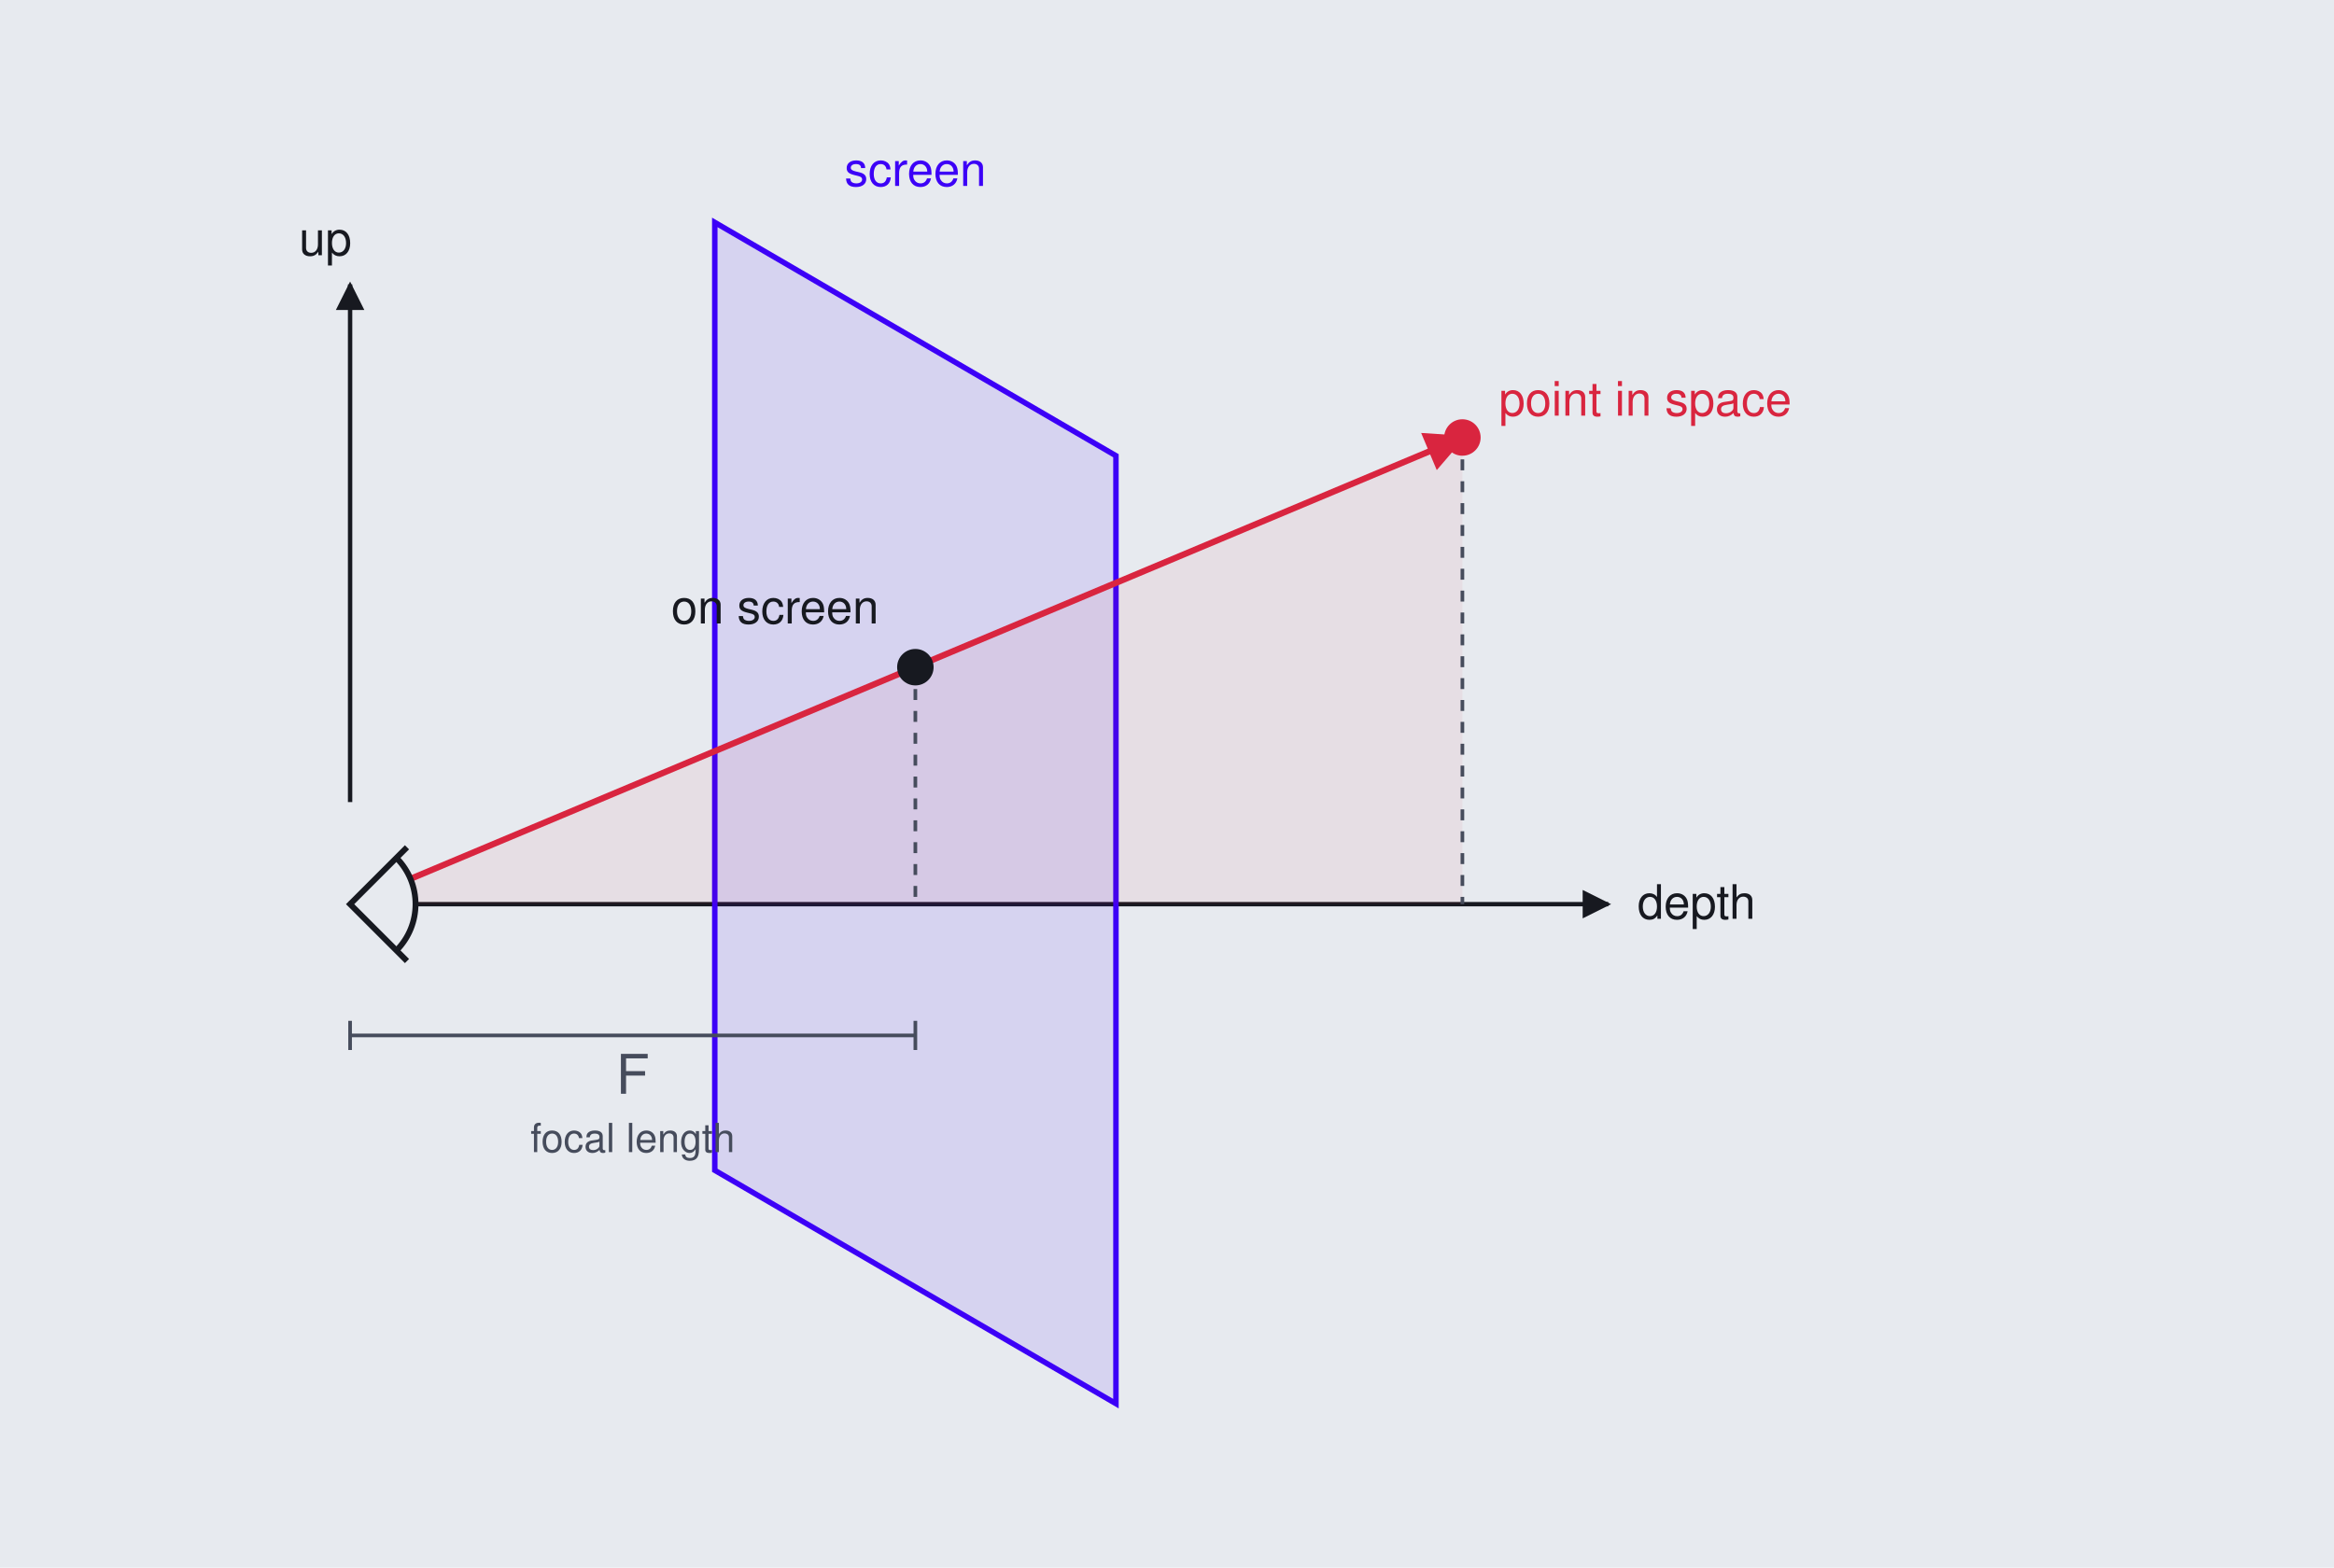
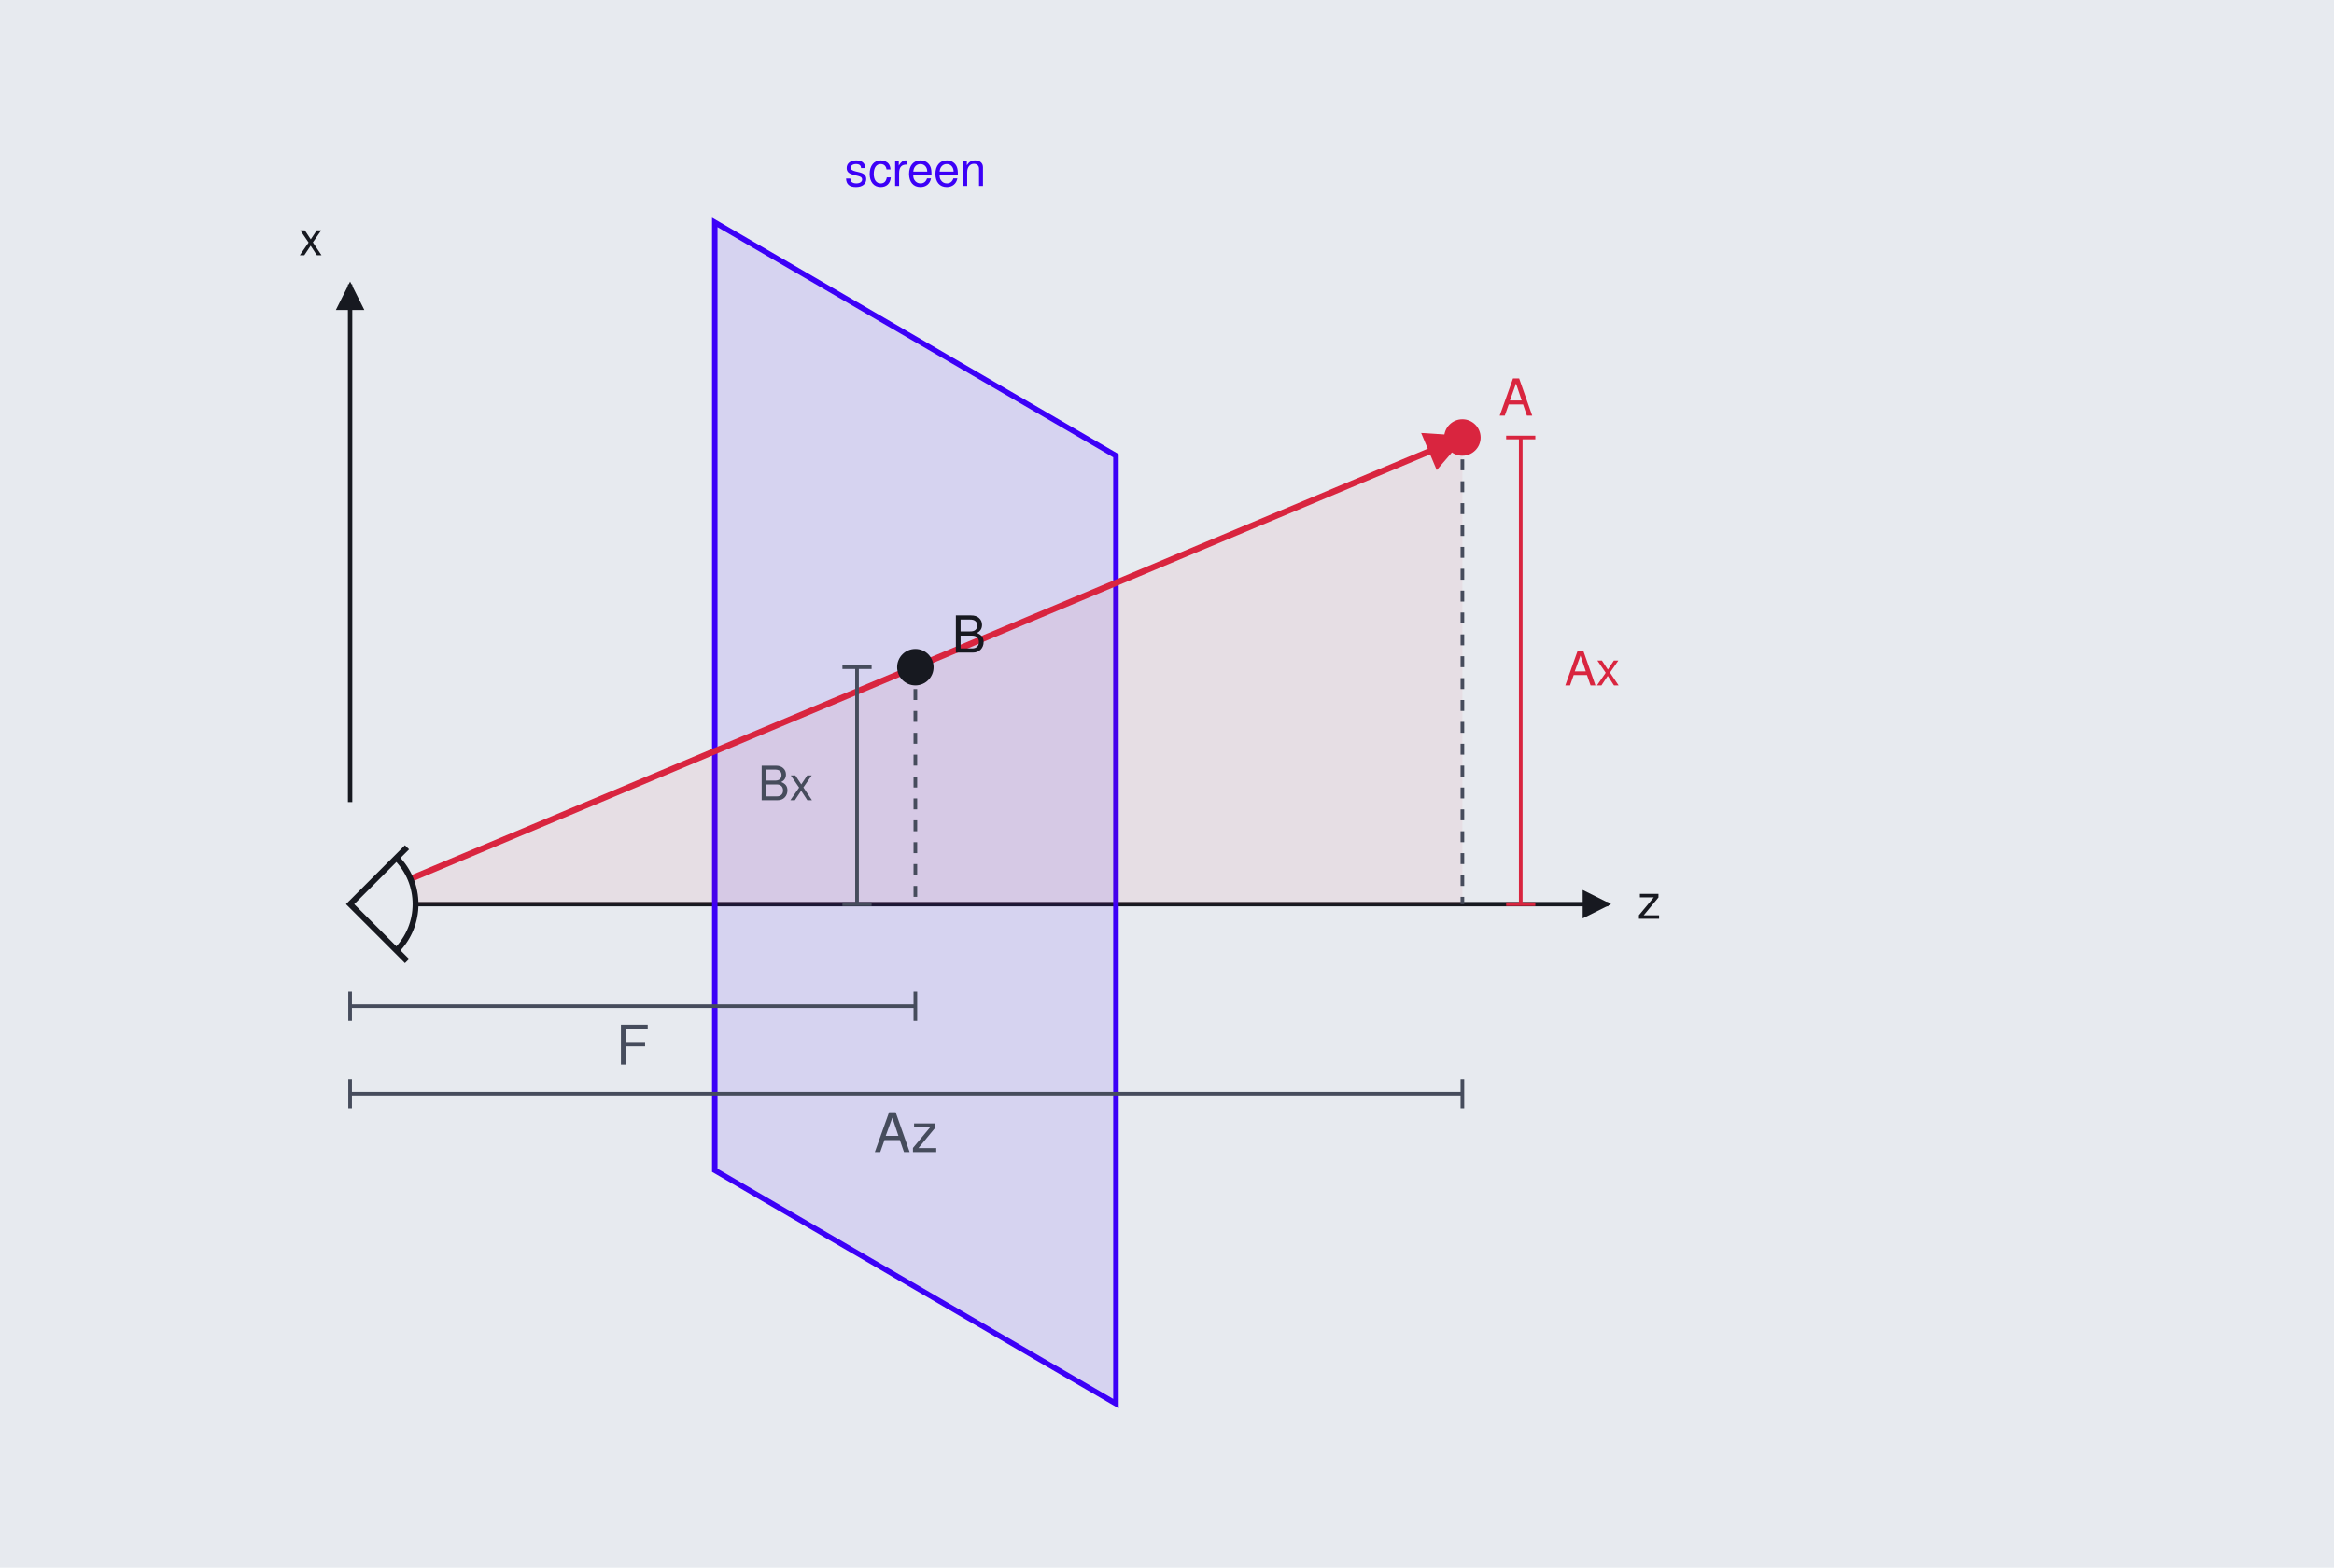
<svg xmlns="http://www.w3.org/2000/svg" viewBox="0 0 640 430" width="640" height="430" role="img">
  <rect width="640" height="430" fill="#e7eaef" />
  <defs>
    <marker id="pj-ink" viewBox="0 0 10 10" refX="9" refY="5" markerWidth="6.5" markerHeight="6.5" orient="auto">
      <path d="M0,0 L10,5 L0,10 z" fill="#171920" />
    </marker>
    <marker id="pj-coral" viewBox="0 0 10 10" refX="9" refY="5" markerWidth="6.5" markerHeight="6.5" orient="auto">
      <path d="M0,0 L10,5 L0,10 z" fill="#d9253f" />
    </marker>
    <marker id="pj-blue" viewBox="0 0 10 10" refX="9" refY="5" markerWidth="6.5" markerHeight="6.5" orient="auto">
      <path d="M0,0 L10,5 L0,10 z" fill="#3c00f7" />
    </marker>
  </defs>
  <line x1="96.0" y1="248.0" x2="441.0" y2="248.0" stroke="#171920" stroke-width="1.2" fill="none" marker-end="url(#pj-ink)" />
  <line x1="96.0" y1="220.0" x2="96.0" y2="78.0" stroke="#171920" stroke-width="1.2" fill="none" marker-end="url(#pj-ink)" />
-   <text x="449.0" y="252.0" font-family="ui-monospace, GeistMonoVariableVF, Helvetica, monospace" font-size="13" fill="#171920" text-anchor="start">depth</text>
-   <text x="82.0" y="70.0" font-family="ui-monospace, GeistMonoVariableVF, Helvetica, monospace" font-size="13" fill="#171920" text-anchor="start">up</text>
+   <text x="449.0" y="252.0" font-family="ui-monospace, GeistMonoVariableVF, Helvetica, monospace" font-size="13" fill="#171920" text-anchor="start">z</text>
+   <text x="82.0" y="70.0" font-family="ui-monospace, GeistMonoVariableVF, Helvetica, monospace" font-size="13" fill="#171920" text-anchor="start">x</text>
  <polygon points="196.0,61.0 306.0,125.0 306.0,385.0 196.0,321.0" fill="#3c00f7" fill-opacity="0.10" stroke="#3c00f7" stroke-width="1.5" />
  <text x="251.0" y="51.0" font-family="ui-monospace, GeistMonoVariableVF, Helvetica, monospace" font-size="13" fill="#3c00f7" text-anchor="middle">screen</text>
  <polygon points="96.0,248.0 401.0,120.0 401.0,248.0" fill="#d9253f" fill-opacity="0.06" stroke="none" />
  <line x1="96.0" y1="248.0" x2="401.0" y2="120.0" stroke="#d9253f" stroke-width="1.7" fill="none" marker-end="url(#pj-coral)" />
  <line x1="251.0" y1="183.0" x2="251.0" y2="248.0" stroke="#464c5c" stroke-width="1" fill="none" stroke-dasharray="3 3" />
  <line x1="401.0" y1="120.0" x2="401.0" y2="248.0" stroke="#464c5c" stroke-width="1" fill="none" stroke-dasharray="3 3" />
  <path d="M96.0,248.0 L108.7,235.3 A18.0,18.0 0 0 1 108.7,260.7 Z" fill="#e7eaef" stroke="none" />
  <path d="M111.6,232.4 L96.0,248.0 L111.6,263.6" fill="none" stroke="#171920" stroke-width="1.6" stroke-linejoin="miter" />
  <path d="M108.7,235.3 A18.0,18.0 0 0 1 108.7,260.7" fill="none" stroke="#171920" stroke-width="1.6" />
  <circle cx="251.0" cy="183.0" r="5" fill="#171920" />
-   <text x="241.0" y="171.0" font-family="ui-monospace, GeistMonoVariableVF, Helvetica, monospace" font-size="13" fill="#171920" text-anchor="end">on screen</text>
+   <text x="261.0" y="179.0" font-family="ui-monospace, GeistMonoVariableVF, Helvetica, monospace" font-size="14" fill="#171920" text-anchor="start">B</text>
  <circle cx="401.0" cy="120.0" r="5" fill="#d9253f" />
-   <text x="411.0" y="114.0" font-family="ui-monospace, GeistMonoVariableVF, Helvetica, monospace" font-size="13" fill="#d9253f" text-anchor="start">point in space</text>
-   <line x1="96.0" y1="284.0" x2="251.0" y2="284.0" stroke="#464c5c" stroke-width="1" fill="none" />
-   <line x1="96.0" y1="280.0" x2="96.0" y2="288.0" stroke="#464c5c" stroke-width="1" fill="none" />
-   <line x1="251.0" y1="280.0" x2="251.0" y2="288.0" stroke="#464c5c" stroke-width="1" fill="none" />
-   <text x="173.5" y="300.0" font-family="ui-monospace, GeistMonoVariableVF, Helvetica, monospace" font-size="15" fill="#464c5c" text-anchor="middle">F</text>
-   <text x="173.5" y="316.0" font-family="ui-monospace, GeistMonoVariableVF, Helvetica, monospace" font-size="11" fill="#464c5c" text-anchor="middle">focal length</text>
+   <text x="411.0" y="114.0" font-family="ui-monospace, GeistMonoVariableVF, Helvetica, monospace" font-size="14" fill="#d9253f" text-anchor="start">A</text>
+   <line x1="96.0" y1="276.0" x2="251.0" y2="276.0" stroke="#464c5c" stroke-width="1" fill="none" />
+   <line x1="96.0" y1="272.0" x2="96.0" y2="280.0" stroke="#464c5c" stroke-width="1" fill="none" />
+   <line x1="251.0" y1="272.0" x2="251.0" y2="280.0" stroke="#464c5c" stroke-width="1" fill="none" />
+   <text x="173.5" y="292.0" font-family="ui-monospace, GeistMonoVariableVF, Helvetica, monospace" font-size="15" fill="#464c5c" text-anchor="middle">F</text>
+   <line x1="96.0" y1="300.0" x2="401.0" y2="300.0" stroke="#464c5c" stroke-width="1" fill="none" />
+   <line x1="96.0" y1="296.0" x2="96.0" y2="304.0" stroke="#464c5c" stroke-width="1" fill="none" />
+   <line x1="401.0" y1="296.0" x2="401.0" y2="304.0" stroke="#464c5c" stroke-width="1" fill="none" />
+   <text x="248.5" y="316.0" font-family="ui-monospace, GeistMonoVariableVF, Helvetica, monospace" font-size="15" fill="#464c5c" text-anchor="middle">Az</text>
+   <line x1="417.0" y1="248.0" x2="417.0" y2="120.0" stroke="#d9253f" stroke-width="1" fill="none" />
+   <line x1="413.0" y1="248.0" x2="421.0" y2="248.0" stroke="#d9253f" stroke-width="1" fill="none" />
+   <line x1="413.0" y1="120.0" x2="421.0" y2="120.0" stroke="#d9253f" stroke-width="1" fill="none" />
+   <text x="429.0" y="188.0" font-family="ui-monospace, GeistMonoVariableVF, Helvetica, monospace" font-size="13" fill="#d9253f" text-anchor="start">Ax</text>
+   <line x1="235.0" y1="248.0" x2="235.0" y2="183.0" stroke="#464c5c" stroke-width="1" fill="none" />
+   <line x1="231.0" y1="248.0" x2="239.0" y2="248.0" stroke="#464c5c" stroke-width="1" fill="none" />
+   <line x1="231.0" y1="183.0" x2="239.0" y2="183.0" stroke="#464c5c" stroke-width="1" fill="none" />
+   <text x="223.0" y="219.5" font-family="ui-monospace, GeistMonoVariableVF, Helvetica, monospace" font-size="13" fill="#464c5c" text-anchor="end">Bx</text>
</svg>
